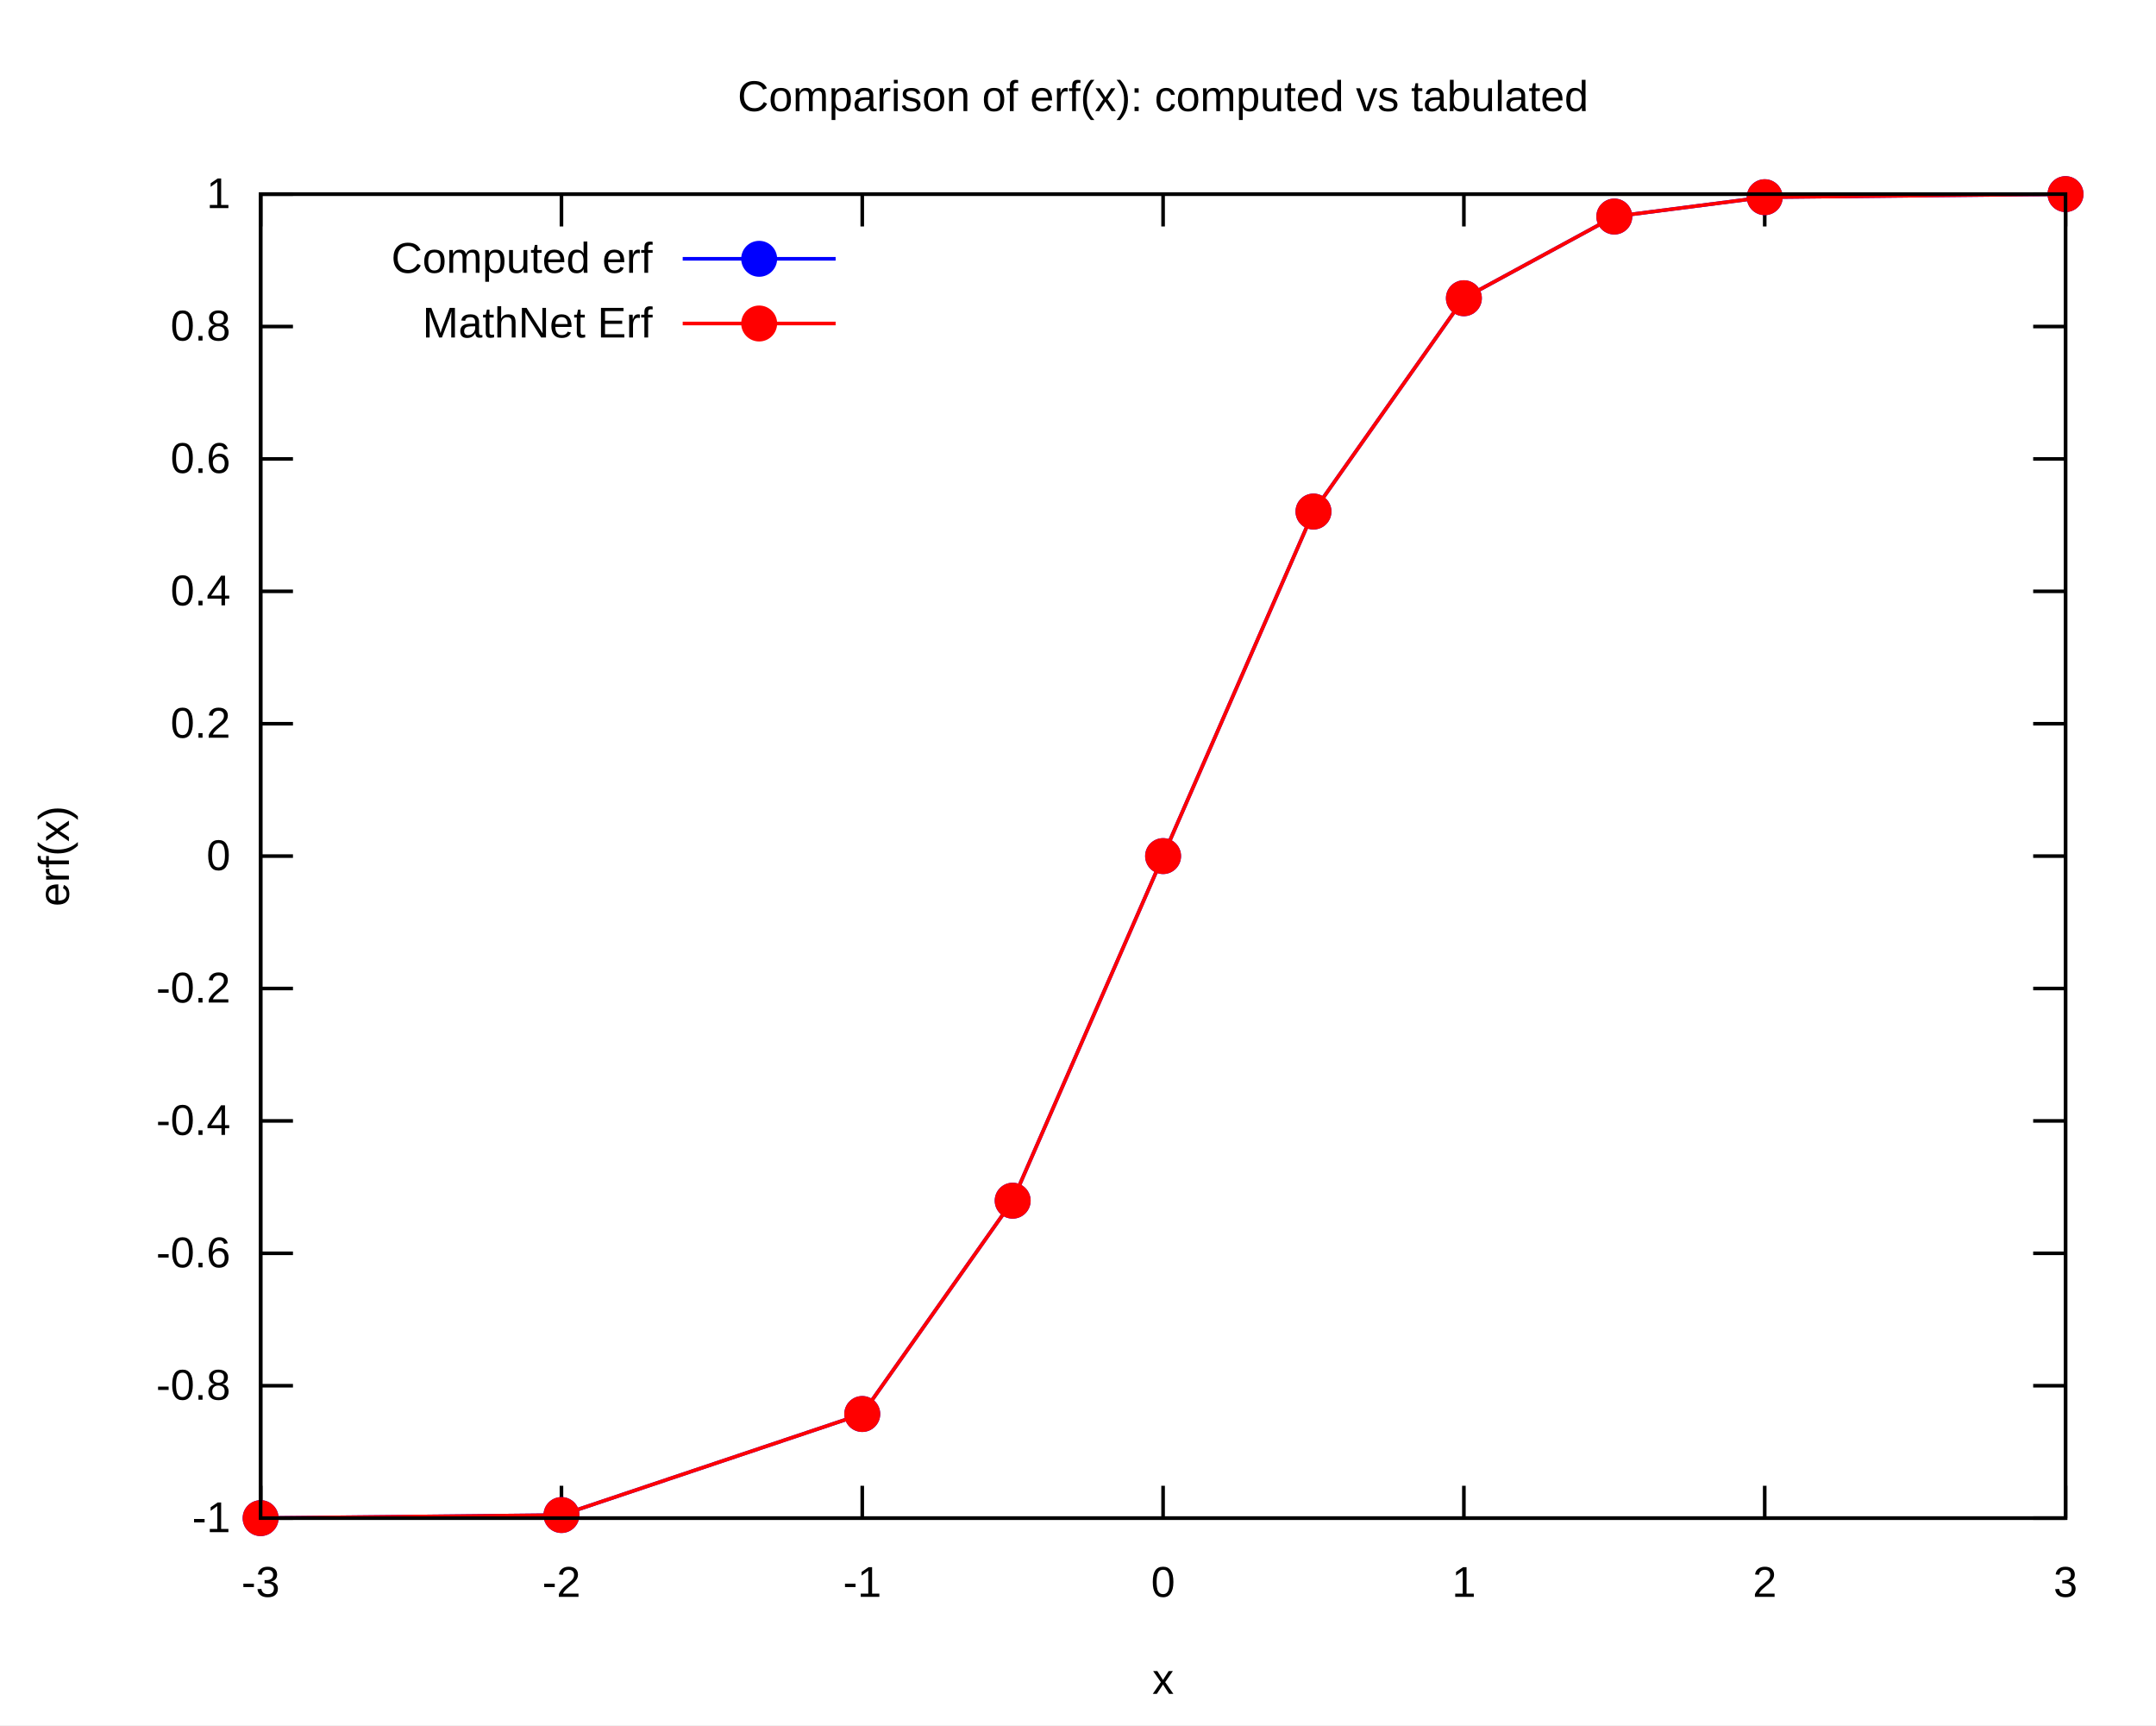
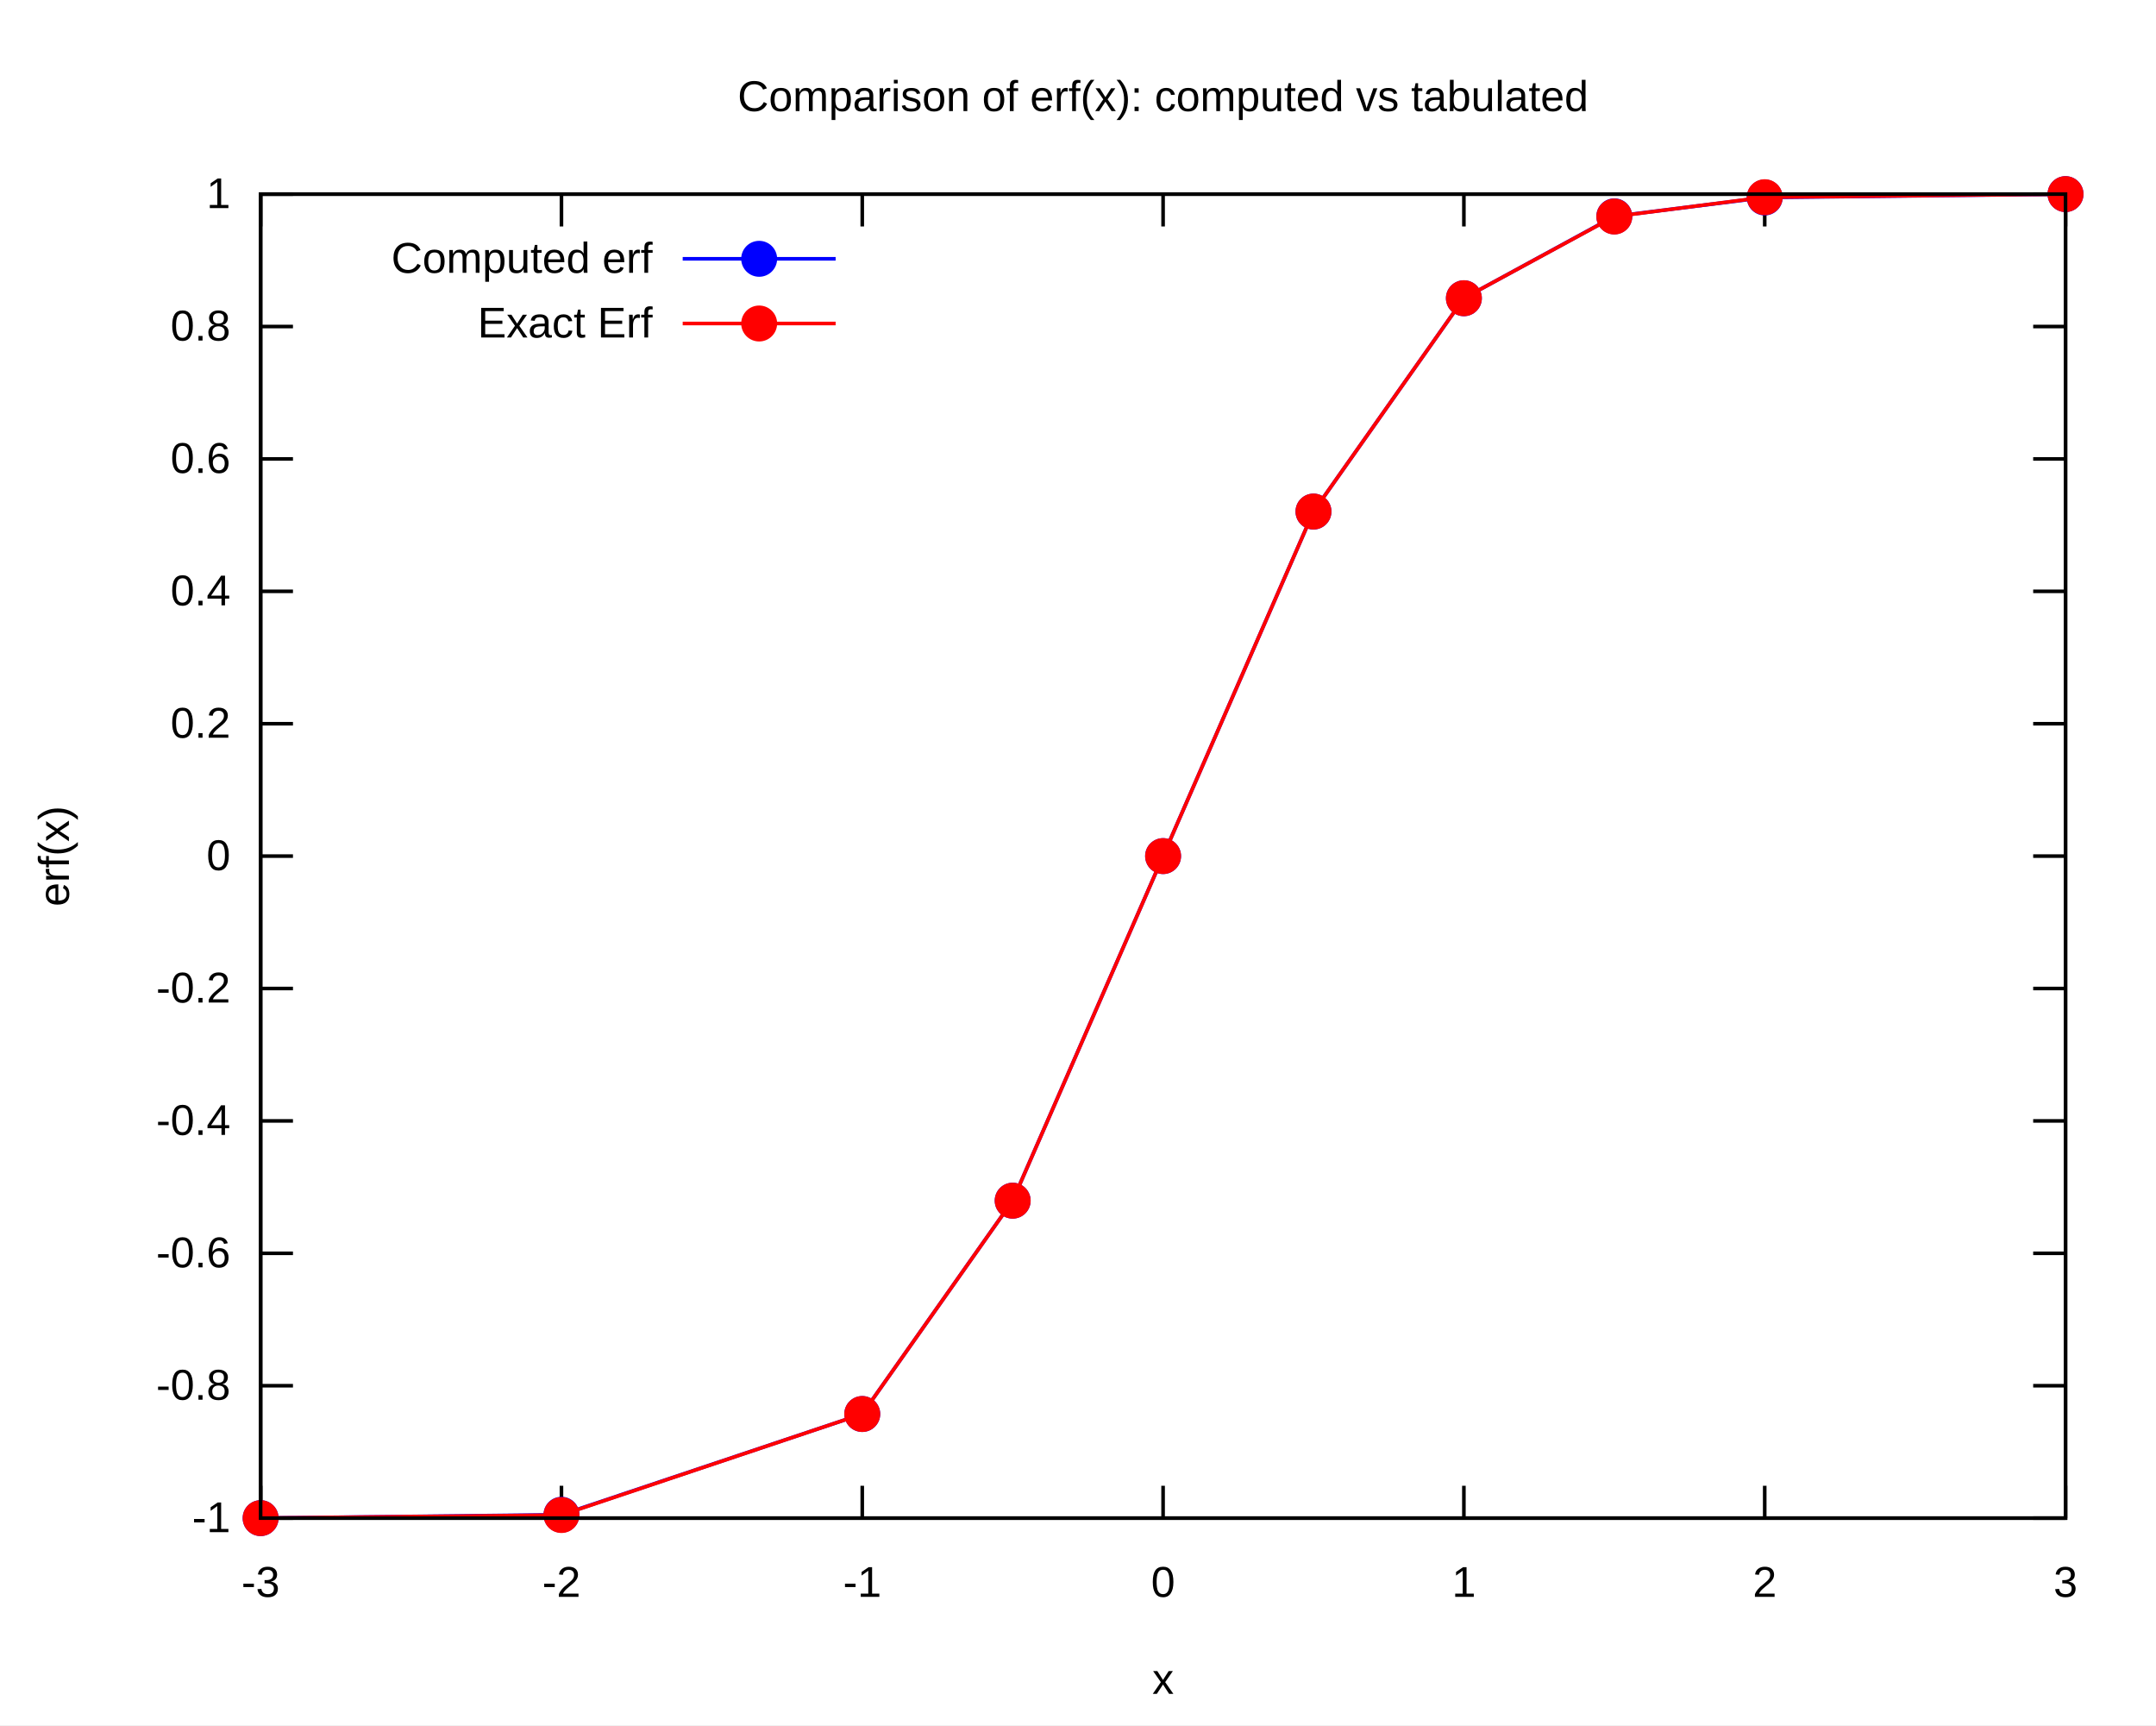
<svg xmlns="http://www.w3.org/2000/svg" xmlns:xlink="http://www.w3.org/1999/xlink" width="600" height="480" viewBox="0 0 600 480">
  <g id="gnuplot_canvas">
    <rect x="0" y="0" width="600" height="480" fill="#ffffff" />
    <defs>
      <circle id="gpDot" r="0.5" stroke-width="0.5" stroke="currentColor" />
      <path id="gpPt0" stroke-width="0.222" stroke="currentColor" d="M-1,0 h2 M0,-1 v2" />
      <path id="gpPt1" stroke-width="0.222" stroke="currentColor" d="M-1,-1 L1,1 M1,-1 L-1,1" />
      <path id="gpPt2" stroke-width="0.222" stroke="currentColor" d="M-1,0 L1,0 M0,-1 L0,1 M-1,-1 L1,1 M-1,1 L1,-1" />
      <rect id="gpPt3" stroke-width="0.222" stroke="currentColor" x="-1" y="-1" width="2" height="2" />
      <rect id="gpPt4" stroke-width="0.222" stroke="currentColor" fill="currentColor" x="-1" y="-1" width="2" height="2" />
      <circle id="gpPt5" stroke-width="0.222" stroke="currentColor" cx="0" cy="0" r="1" />
      <use xlink:href="#gpPt5" id="gpPt6" fill="currentColor" stroke="none" />
      <path id="gpPt7" stroke-width="0.222" stroke="currentColor" d="M0,-1.33 L-1.33,0.67 L1.33,0.67 z" />
      <use xlink:href="#gpPt7" id="gpPt8" fill="currentColor" stroke="none" />
      <use xlink:href="#gpPt7" id="gpPt9" stroke="currentColor" transform="rotate(180)" />
      <use xlink:href="#gpPt9" id="gpPt10" fill="currentColor" stroke="none" />
      <use xlink:href="#gpPt3" id="gpPt11" stroke="currentColor" transform="rotate(45)" />
      <use xlink:href="#gpPt11" id="gpPt12" fill="currentColor" stroke="none" />
      <path id="gpPt13" stroke-width="0.222" stroke="currentColor" d="M0,1.330 L1.265,0.411 L0.782,-1.067 L-0.782,-1.076 L-1.265,0.411 z" />
      <use xlink:href="#gpPt13" id="gpPt14" fill="currentColor" stroke="none" />
      <filter id="textbox" filterUnits="objectBoundingBox" x="0" y="0" height="1" width="1">
        <feFlood flood-color="#FFFFFF" flood-opacity="1" result="bgnd" />
        <feComposite in="SourceGraphic" in2="bgnd" operator="atop" />
      </filter>
      <filter id="greybox" filterUnits="objectBoundingBox" x="0" y="0" height="1" width="1">
        <feFlood flood-color="lightgrey" flood-opacity="1" result="grey" />
        <feComposite in="SourceGraphic" in2="grey" operator="atop" />
      </filter>
    </defs>
    <g fill="none" color="#FFFFFF" stroke="currentColor" stroke-width="1.00" stroke-linecap="butt" stroke-linejoin="miter">
</g>
    <g fill="none" color="black" stroke="currentColor" stroke-width="1.00" stroke-linecap="butt" stroke-linejoin="miter">
      <path stroke="black" d="M72.53,422.40 L81.53,422.40 M574.82,422.40 L565.82,422.40  " />
      <g transform="translate(64.14,426.30)" stroke="none" fill="black" font-family="Arial" font-size="12.00" text-anchor="end">
        <text>
          <tspan font-family="Arial">-1</tspan>
        </text>
      </g>
    </g>
    <g fill="none" color="black" stroke="currentColor" stroke-width="1.00" stroke-linecap="butt" stroke-linejoin="miter">
      <path stroke="black" d="M72.53,385.56 L81.53,385.56 M574.82,385.56 L565.82,385.56  " />
      <g transform="translate(64.14,389.46)" stroke="none" fill="black" font-family="Arial" font-size="12.00" text-anchor="end">
        <text>
          <tspan font-family="Arial">-0.8</tspan>
        </text>
      </g>
    </g>
    <g fill="none" color="black" stroke="currentColor" stroke-width="1.00" stroke-linecap="butt" stroke-linejoin="miter">
      <path stroke="black" d="M72.53,348.72 L81.53,348.72 M574.82,348.72 L565.82,348.72  " />
      <g transform="translate(64.14,352.62)" stroke="none" fill="black" font-family="Arial" font-size="12.00" text-anchor="end">
        <text>
          <tspan font-family="Arial">-0.6</tspan>
        </text>
      </g>
    </g>
    <g fill="none" color="black" stroke="currentColor" stroke-width="1.00" stroke-linecap="butt" stroke-linejoin="miter">
      <path stroke="black" d="M72.53,311.88 L81.53,311.88 M574.82,311.88 L565.82,311.88  " />
      <g transform="translate(64.14,315.78)" stroke="none" fill="black" font-family="Arial" font-size="12.00" text-anchor="end">
        <text>
          <tspan font-family="Arial">-0.4</tspan>
        </text>
      </g>
    </g>
    <g fill="none" color="black" stroke="currentColor" stroke-width="1.00" stroke-linecap="butt" stroke-linejoin="miter">
      <path stroke="black" d="M72.53,275.04 L81.53,275.04 M574.82,275.04 L565.82,275.04  " />
      <g transform="translate(64.14,278.94)" stroke="none" fill="black" font-family="Arial" font-size="12.00" text-anchor="end">
        <text>
          <tspan font-family="Arial">-0.2</tspan>
        </text>
      </g>
    </g>
    <g fill="none" color="black" stroke="currentColor" stroke-width="1.00" stroke-linecap="butt" stroke-linejoin="miter">
      <path stroke="black" d="M72.53,238.20 L81.53,238.20 M574.82,238.20 L565.82,238.20  " />
      <g transform="translate(64.14,242.10)" stroke="none" fill="black" font-family="Arial" font-size="12.00" text-anchor="end">
        <text>
          <tspan font-family="Arial"> 0</tspan>
        </text>
      </g>
    </g>
    <g fill="none" color="black" stroke="currentColor" stroke-width="1.00" stroke-linecap="butt" stroke-linejoin="miter">
      <path stroke="black" d="M72.53,201.37 L81.53,201.37 M574.82,201.37 L565.82,201.37  " />
      <g transform="translate(64.14,205.27)" stroke="none" fill="black" font-family="Arial" font-size="12.00" text-anchor="end">
        <text>
          <tspan font-family="Arial"> 0.2</tspan>
        </text>
      </g>
    </g>
    <g fill="none" color="black" stroke="currentColor" stroke-width="1.00" stroke-linecap="butt" stroke-linejoin="miter">
      <path stroke="black" d="M72.53,164.53 L81.53,164.53 M574.82,164.53 L565.82,164.53  " />
      <g transform="translate(64.14,168.43)" stroke="none" fill="black" font-family="Arial" font-size="12.00" text-anchor="end">
        <text>
          <tspan font-family="Arial"> 0.4</tspan>
        </text>
      </g>
    </g>
    <g fill="none" color="black" stroke="currentColor" stroke-width="1.00" stroke-linecap="butt" stroke-linejoin="miter">
      <path stroke="black" d="M72.53,127.69 L81.53,127.69 M574.82,127.69 L565.82,127.69  " />
      <g transform="translate(64.14,131.59)" stroke="none" fill="black" font-family="Arial" font-size="12.00" text-anchor="end">
        <text>
          <tspan font-family="Arial"> 0.6</tspan>
        </text>
      </g>
    </g>
    <g fill="none" color="black" stroke="currentColor" stroke-width="1.00" stroke-linecap="butt" stroke-linejoin="miter">
      <path stroke="black" d="M72.53,90.85 L81.53,90.85 M574.82,90.85 L565.82,90.85  " />
      <g transform="translate(64.14,94.75)" stroke="none" fill="black" font-family="Arial" font-size="12.00" text-anchor="end">
        <text>
          <tspan font-family="Arial"> 0.8</tspan>
        </text>
      </g>
    </g>
    <g fill="none" color="black" stroke="currentColor" stroke-width="1.00" stroke-linecap="butt" stroke-linejoin="miter">
      <path stroke="black" d="M72.53,54.01 L81.53,54.01 M574.82,54.01 L565.82,54.01  " />
      <g transform="translate(64.14,57.91)" stroke="none" fill="black" font-family="Arial" font-size="12.00" text-anchor="end">
        <text>
          <tspan font-family="Arial"> 1</tspan>
        </text>
      </g>
    </g>
    <g fill="none" color="black" stroke="currentColor" stroke-width="1.00" stroke-linecap="butt" stroke-linejoin="miter">
      <path stroke="black" d="M72.53,422.40 L72.53,413.40 M72.53,54.01 L72.53,63.01  " />
      <g transform="translate(72.53,444.30)" stroke="none" fill="black" font-family="Arial" font-size="12.00" text-anchor="middle">
        <text>
          <tspan font-family="Arial">-3</tspan>
        </text>
      </g>
    </g>
    <g fill="none" color="black" stroke="currentColor" stroke-width="1.00" stroke-linecap="butt" stroke-linejoin="miter">
      <path stroke="black" d="M156.25,422.40 L156.25,413.40 M156.25,54.01 L156.25,63.01  " />
      <g transform="translate(156.25,444.30)" stroke="none" fill="black" font-family="Arial" font-size="12.00" text-anchor="middle">
        <text>
          <tspan font-family="Arial">-2</tspan>
        </text>
      </g>
    </g>
    <g fill="none" color="black" stroke="currentColor" stroke-width="1.00" stroke-linecap="butt" stroke-linejoin="miter">
      <path stroke="black" d="M239.96,422.40 L239.96,413.40 M239.96,54.01 L239.96,63.01  " />
      <g transform="translate(239.96,444.30)" stroke="none" fill="black" font-family="Arial" font-size="12.00" text-anchor="middle">
        <text>
          <tspan font-family="Arial">-1</tspan>
        </text>
      </g>
    </g>
    <g fill="none" color="black" stroke="currentColor" stroke-width="1.00" stroke-linecap="butt" stroke-linejoin="miter">
      <path stroke="black" d="M323.68,422.40 L323.68,413.40 M323.68,54.01 L323.68,63.01  " />
      <g transform="translate(323.68,444.30)" stroke="none" fill="black" font-family="Arial" font-size="12.00" text-anchor="middle">
        <text>
          <tspan font-family="Arial"> 0</tspan>
        </text>
      </g>
    </g>
    <g fill="none" color="black" stroke="currentColor" stroke-width="1.00" stroke-linecap="butt" stroke-linejoin="miter">
      <path stroke="black" d="M407.39,422.40 L407.39,413.40 M407.39,54.01 L407.39,63.01  " />
      <g transform="translate(407.39,444.30)" stroke="none" fill="black" font-family="Arial" font-size="12.00" text-anchor="middle">
        <text>
          <tspan font-family="Arial"> 1</tspan>
        </text>
      </g>
    </g>
    <g fill="none" color="black" stroke="currentColor" stroke-width="1.00" stroke-linecap="butt" stroke-linejoin="miter">
      <path stroke="black" d="M491.11,422.40 L491.11,413.40 M491.11,54.01 L491.11,63.01  " />
      <g transform="translate(491.11,444.30)" stroke="none" fill="black" font-family="Arial" font-size="12.00" text-anchor="middle">
        <text>
          <tspan font-family="Arial"> 2</tspan>
        </text>
      </g>
    </g>
    <g fill="none" color="black" stroke="currentColor" stroke-width="1.00" stroke-linecap="butt" stroke-linejoin="miter">
      <path stroke="black" d="M574.82,422.40 L574.82,413.40 M574.82,54.01 L574.82,63.01  " />
      <g transform="translate(574.82,444.30)" stroke="none" fill="black" font-family="Arial" font-size="12.00" text-anchor="middle">
        <text>
          <tspan font-family="Arial"> 3</tspan>
        </text>
      </g>
    </g>
    <g fill="none" color="black" stroke="currentColor" stroke-width="1.00" stroke-linecap="butt" stroke-linejoin="miter">
</g>
    <g fill="none" color="black" stroke="currentColor" stroke-width="1.00" stroke-linecap="butt" stroke-linejoin="miter">
      <path stroke="black" d="M72.53,54.01 L72.53,422.40 L574.82,422.40 L574.82,54.01 L72.53,54.01 Z  " />
    </g>
    <g fill="none" color="black" stroke="currentColor" stroke-width="1.00" stroke-linecap="butt" stroke-linejoin="miter">
</g>
    <g id="gnuplot_plot_1">
      <g fill="none" color="black" stroke="currentColor" stroke-width="1.00" stroke-linecap="butt" stroke-linejoin="miter">
        <g transform="translate(181.60,75.91)" stroke="none" fill="black" font-family="Arial" font-size="12.00" text-anchor="end">
          <text>
            <tspan font-family="Arial">Computed erf</tspan>
          </text>
        </g>
      </g>
      <g fill="none" color="black" stroke="currentColor" stroke-width="1.00" stroke-linecap="butt" stroke-linejoin="miter">
-         <path stroke="rgb(  0,   0, 255)" d="M189.99,72.01 L232.55,72.01 M72.53,422.40 L156.25,421.54 L239.96,393.43 L281.82,334.08 L323.68,238.20 L365.53,142.33   L407.39,82.98 L449.25,60.25 L491.11,54.87 L574.82,54.01  " />
+         <path stroke="rgb(  0,   0, 255)" d="M189.99,72.01 L232.55,72.01 M72.53,422.40 L156.25,421.46 L239.96,393.43 L281.82,334.07 L323.68,238.20 L365.53,142.34   L407.39,82.98 L449.25,60.19 L491.11,54.95 L574.82,54.01  " />
        <use xlink:href="#gpPt6" transform="translate(72.53,422.40) scale(4.50)" color="rgb(  0,   0, 255)" />
-         <use xlink:href="#gpPt6" transform="translate(156.25,421.54) scale(4.50)" color="rgb(  0,   0, 255)" />
+         <use xlink:href="#gpPt6" transform="translate(156.25,421.46) scale(4.50)" color="rgb(  0,   0, 255)" />
        <use xlink:href="#gpPt6" transform="translate(239.96,393.43) scale(4.50)" color="rgb(  0,   0, 255)" />
-         <use xlink:href="#gpPt6" transform="translate(281.82,334.08) scale(4.50)" color="rgb(  0,   0, 255)" />
+         <use xlink:href="#gpPt6" transform="translate(281.82,334.07) scale(4.50)" color="rgb(  0,   0, 255)" />
        <use xlink:href="#gpPt6" transform="translate(323.68,238.20) scale(4.50)" color="rgb(  0,   0, 255)" />
-         <use xlink:href="#gpPt6" transform="translate(365.53,142.33) scale(4.50)" color="rgb(  0,   0, 255)" />
+         <use xlink:href="#gpPt6" transform="translate(365.53,142.34) scale(4.50)" color="rgb(  0,   0, 255)" />
        <use xlink:href="#gpPt6" transform="translate(407.39,82.98) scale(4.50)" color="rgb(  0,   0, 255)" />
-         <use xlink:href="#gpPt6" transform="translate(449.25,60.25) scale(4.50)" color="rgb(  0,   0, 255)" />
-         <use xlink:href="#gpPt6" transform="translate(491.11,54.87) scale(4.50)" color="rgb(  0,   0, 255)" />
+         <use xlink:href="#gpPt6" transform="translate(449.25,60.19) scale(4.50)" color="rgb(  0,   0, 255)" />
+         <use xlink:href="#gpPt6" transform="translate(491.11,54.95) scale(4.50)" color="rgb(  0,   0, 255)" />
        <use xlink:href="#gpPt6" transform="translate(574.82,54.01) scale(4.50)" color="rgb(  0,   0, 255)" />
        <use xlink:href="#gpPt6" transform="translate(211.27,72.01) scale(4.50)" color="rgb(  0,   0, 255)" />
      </g>
    </g>
    <g id="gnuplot_plot_2">
      <g fill="none" color="black" stroke="currentColor" stroke-width="1.00" stroke-linecap="butt" stroke-linejoin="miter">
        <g transform="translate(181.60,93.91)" stroke="none" fill="black" font-family="Arial" font-size="12.00" text-anchor="end">
          <text>
-             <tspan font-family="Arial">MathNet Erf</tspan>
+             <tspan font-family="Arial">Exact Erf</tspan>
          </text>
        </g>
      </g>
      <g fill="none" color="black" stroke="currentColor" stroke-width="1.00" stroke-linecap="butt" stroke-linejoin="miter">
        <path stroke="rgb(255,   0,   0)" d="M189.99,90.01 L232.55,90.01 M72.53,422.40 L156.25,421.54 L239.96,393.43 L281.82,334.08 L323.68,238.20 L365.53,142.33   L407.39,82.98 L449.25,60.25 L491.11,54.87 L574.82,54.01  " />
        <use xlink:href="#gpPt6" transform="translate(72.53,422.40) scale(4.50)" color="rgb(255,   0,   0)" />
        <use xlink:href="#gpPt6" transform="translate(156.25,421.54) scale(4.50)" color="rgb(255,   0,   0)" />
        <use xlink:href="#gpPt6" transform="translate(239.96,393.43) scale(4.50)" color="rgb(255,   0,   0)" />
        <use xlink:href="#gpPt6" transform="translate(281.82,334.08) scale(4.50)" color="rgb(255,   0,   0)" />
        <use xlink:href="#gpPt6" transform="translate(323.68,238.20) scale(4.50)" color="rgb(255,   0,   0)" />
        <use xlink:href="#gpPt6" transform="translate(365.53,142.33) scale(4.50)" color="rgb(255,   0,   0)" />
        <use xlink:href="#gpPt6" transform="translate(407.39,82.98) scale(4.50)" color="rgb(255,   0,   0)" />
        <use xlink:href="#gpPt6" transform="translate(449.25,60.25) scale(4.50)" color="rgb(255,   0,   0)" />
        <use xlink:href="#gpPt6" transform="translate(491.11,54.87) scale(4.50)" color="rgb(255,   0,   0)" />
        <use xlink:href="#gpPt6" transform="translate(574.82,54.01) scale(4.50)" color="rgb(255,   0,   0)" />
        <use xlink:href="#gpPt6" transform="translate(211.27,90.01) scale(4.50)" color="rgb(255,   0,   0)" />
      </g>
    </g>
    <g fill="none" color="#FFFFFF" stroke="rgb(255,   0,   0)" stroke-width="2.00" stroke-linecap="butt" stroke-linejoin="miter">
</g>
    <g fill="none" color="black" stroke="currentColor" stroke-width="2.00" stroke-linecap="butt" stroke-linejoin="miter">
</g>
    <g fill="none" color="black" stroke="black" stroke-width="1.00" stroke-linecap="butt" stroke-linejoin="miter">
</g>
    <g fill="none" color="black" stroke="currentColor" stroke-width="1.00" stroke-linecap="butt" stroke-linejoin="miter">
      <path stroke="black" d="M72.53,54.01 L72.53,422.40 L574.82,422.40 L574.82,54.01 L72.53,54.01 Z  " />
      <g transform="translate(19.18,238.21) rotate(270.00)" stroke="none" fill="black" font-family="Arial" font-size="12.00" text-anchor="middle">
        <text>
          <tspan font-family="Arial">erf(x)</tspan>
        </text>
      </g>
    </g>
    <g fill="none" color="black" stroke="currentColor" stroke-width="1.00" stroke-linecap="butt" stroke-linejoin="miter">
      <g transform="translate(323.67,471.30)" stroke="none" fill="black" font-family="Arial" font-size="12.00" text-anchor="middle">
        <text>
          <tspan font-family="Arial">x</tspan>
        </text>
      </g>
    </g>
    <g fill="none" color="black" stroke="currentColor" stroke-width="1.00" stroke-linecap="butt" stroke-linejoin="miter">
</g>
    <g fill="none" color="black" stroke="currentColor" stroke-width="1.00" stroke-linecap="butt" stroke-linejoin="miter">
      <g transform="translate(323.67,30.91)" stroke="none" fill="black" font-family="Arial" font-size="12.00" text-anchor="middle">
        <text>
          <tspan font-family="Arial">Comparison of erf(x): computed vs tabulated</tspan>
        </text>
      </g>
    </g>
    <g fill="none" color="black" stroke="currentColor" stroke-width="1.00" stroke-linecap="butt" stroke-linejoin="miter">
</g>
  </g>
</svg>
